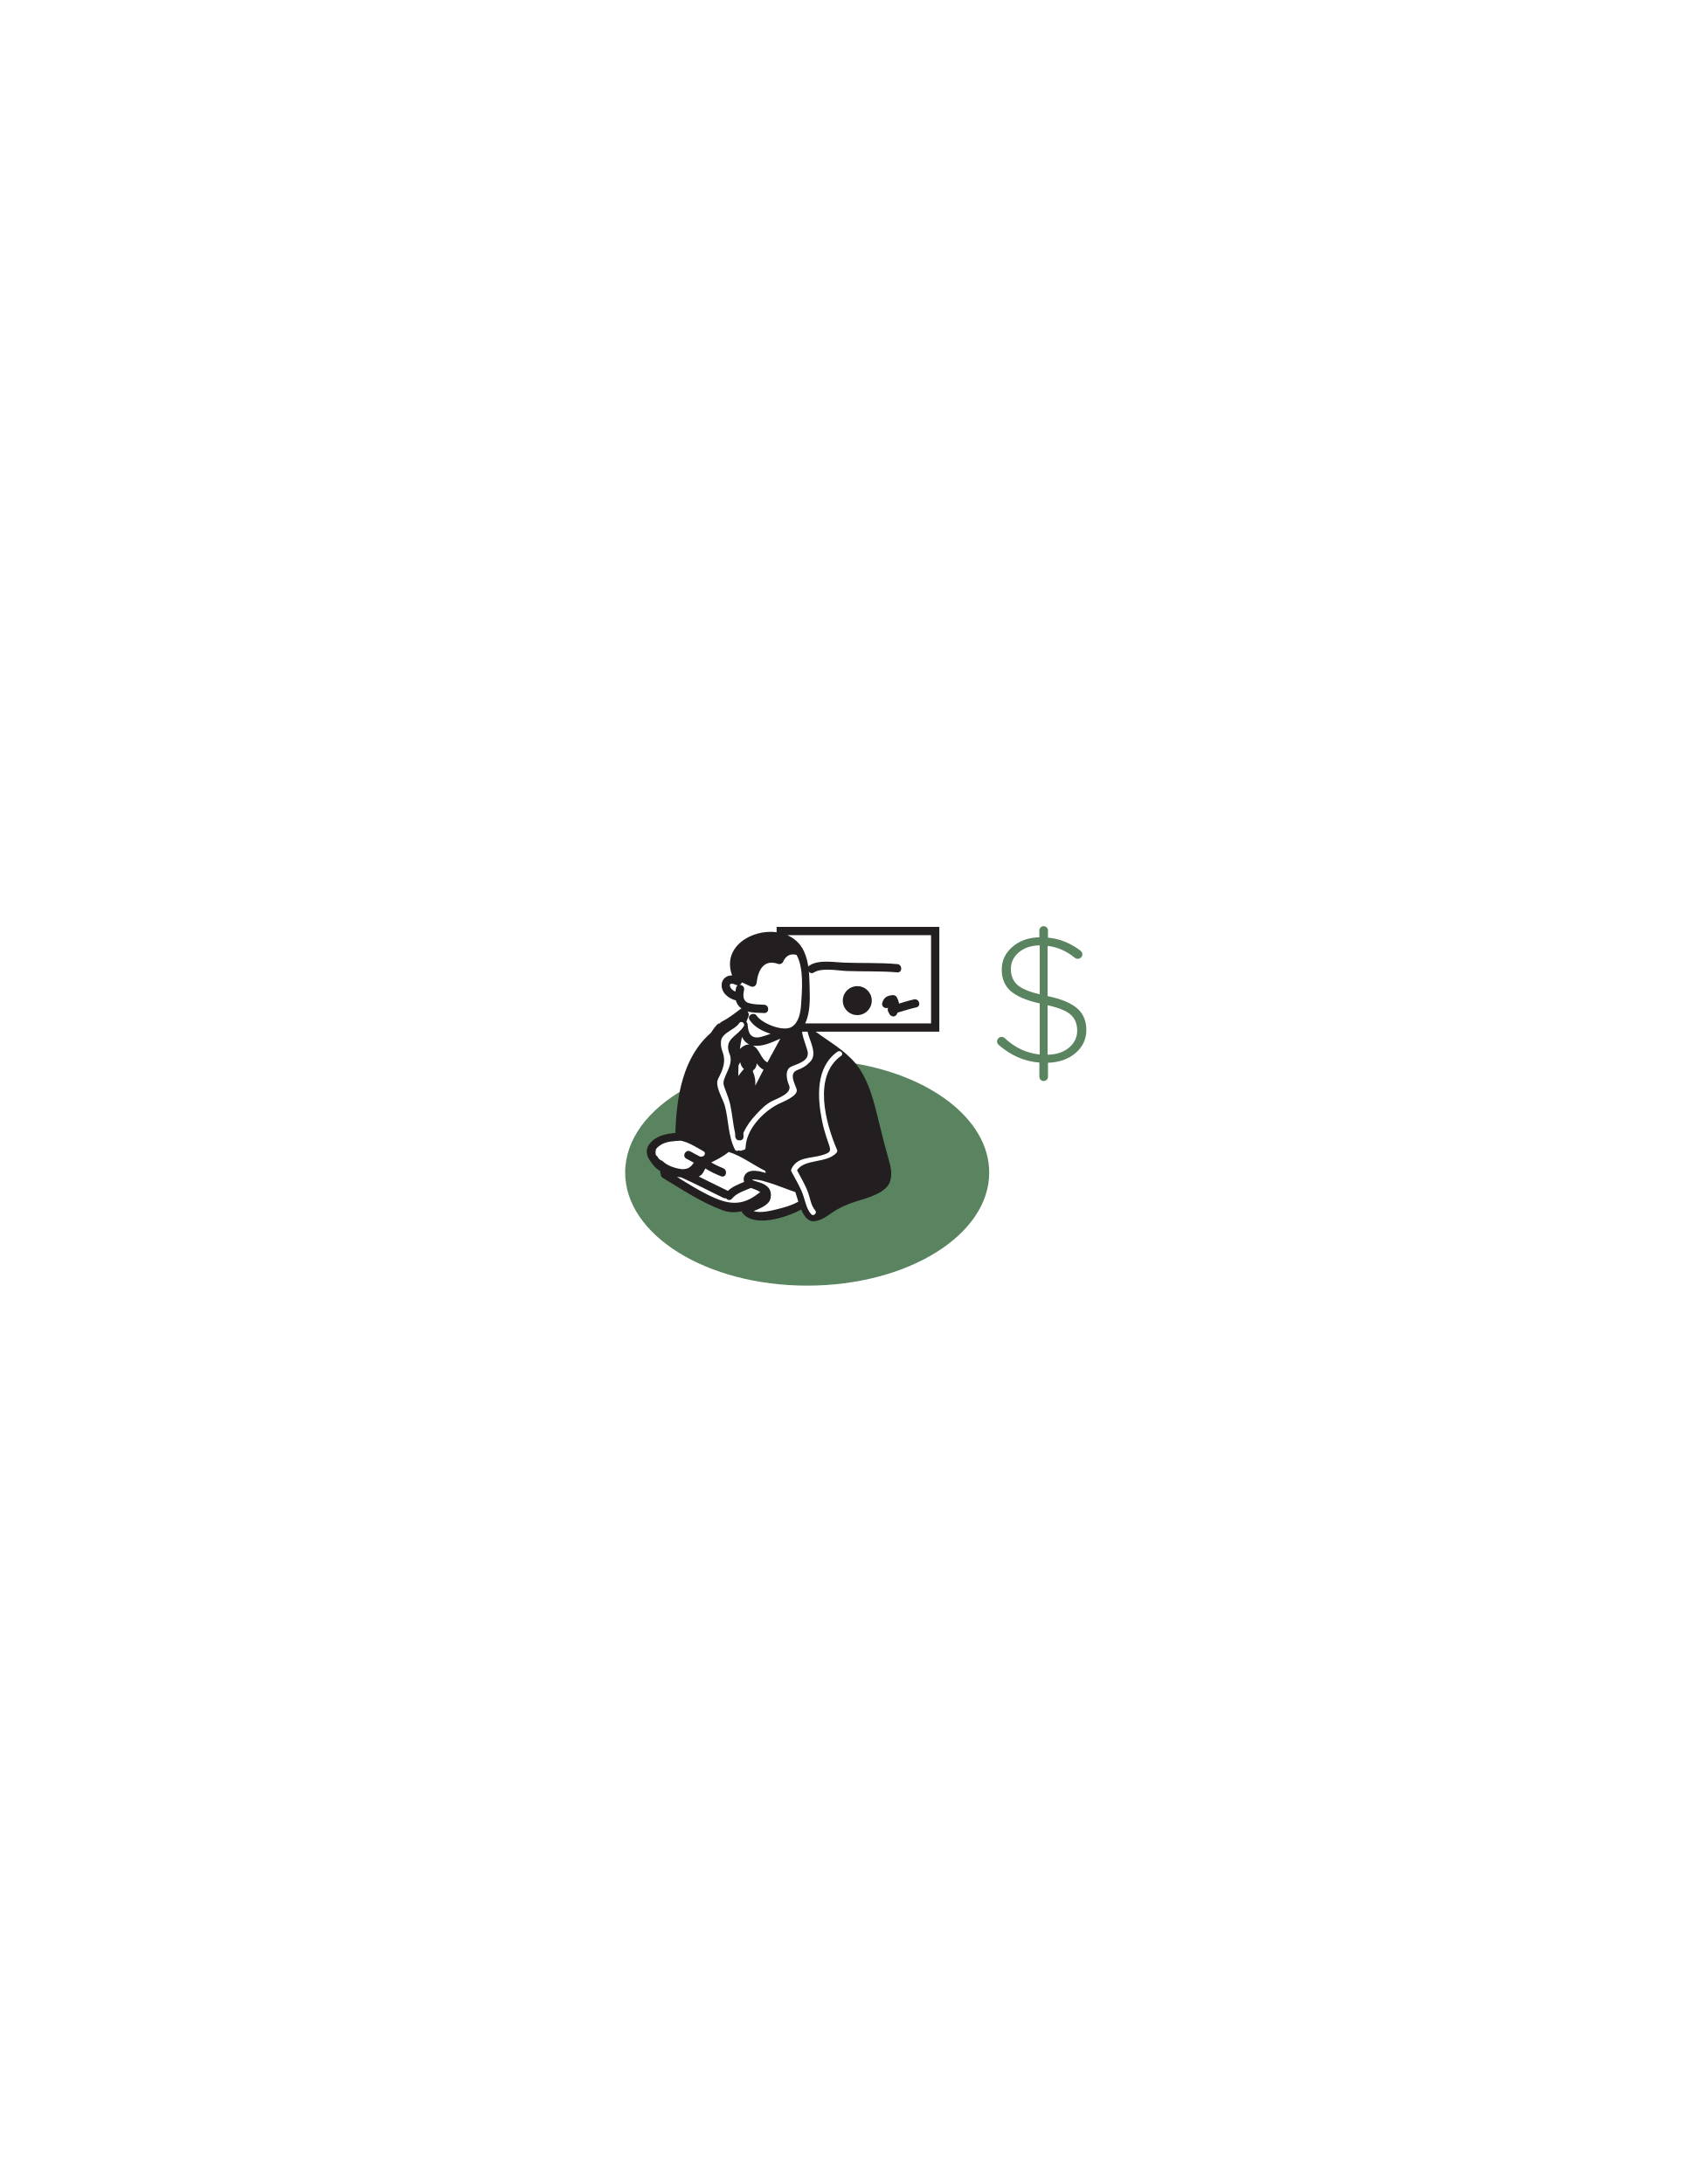
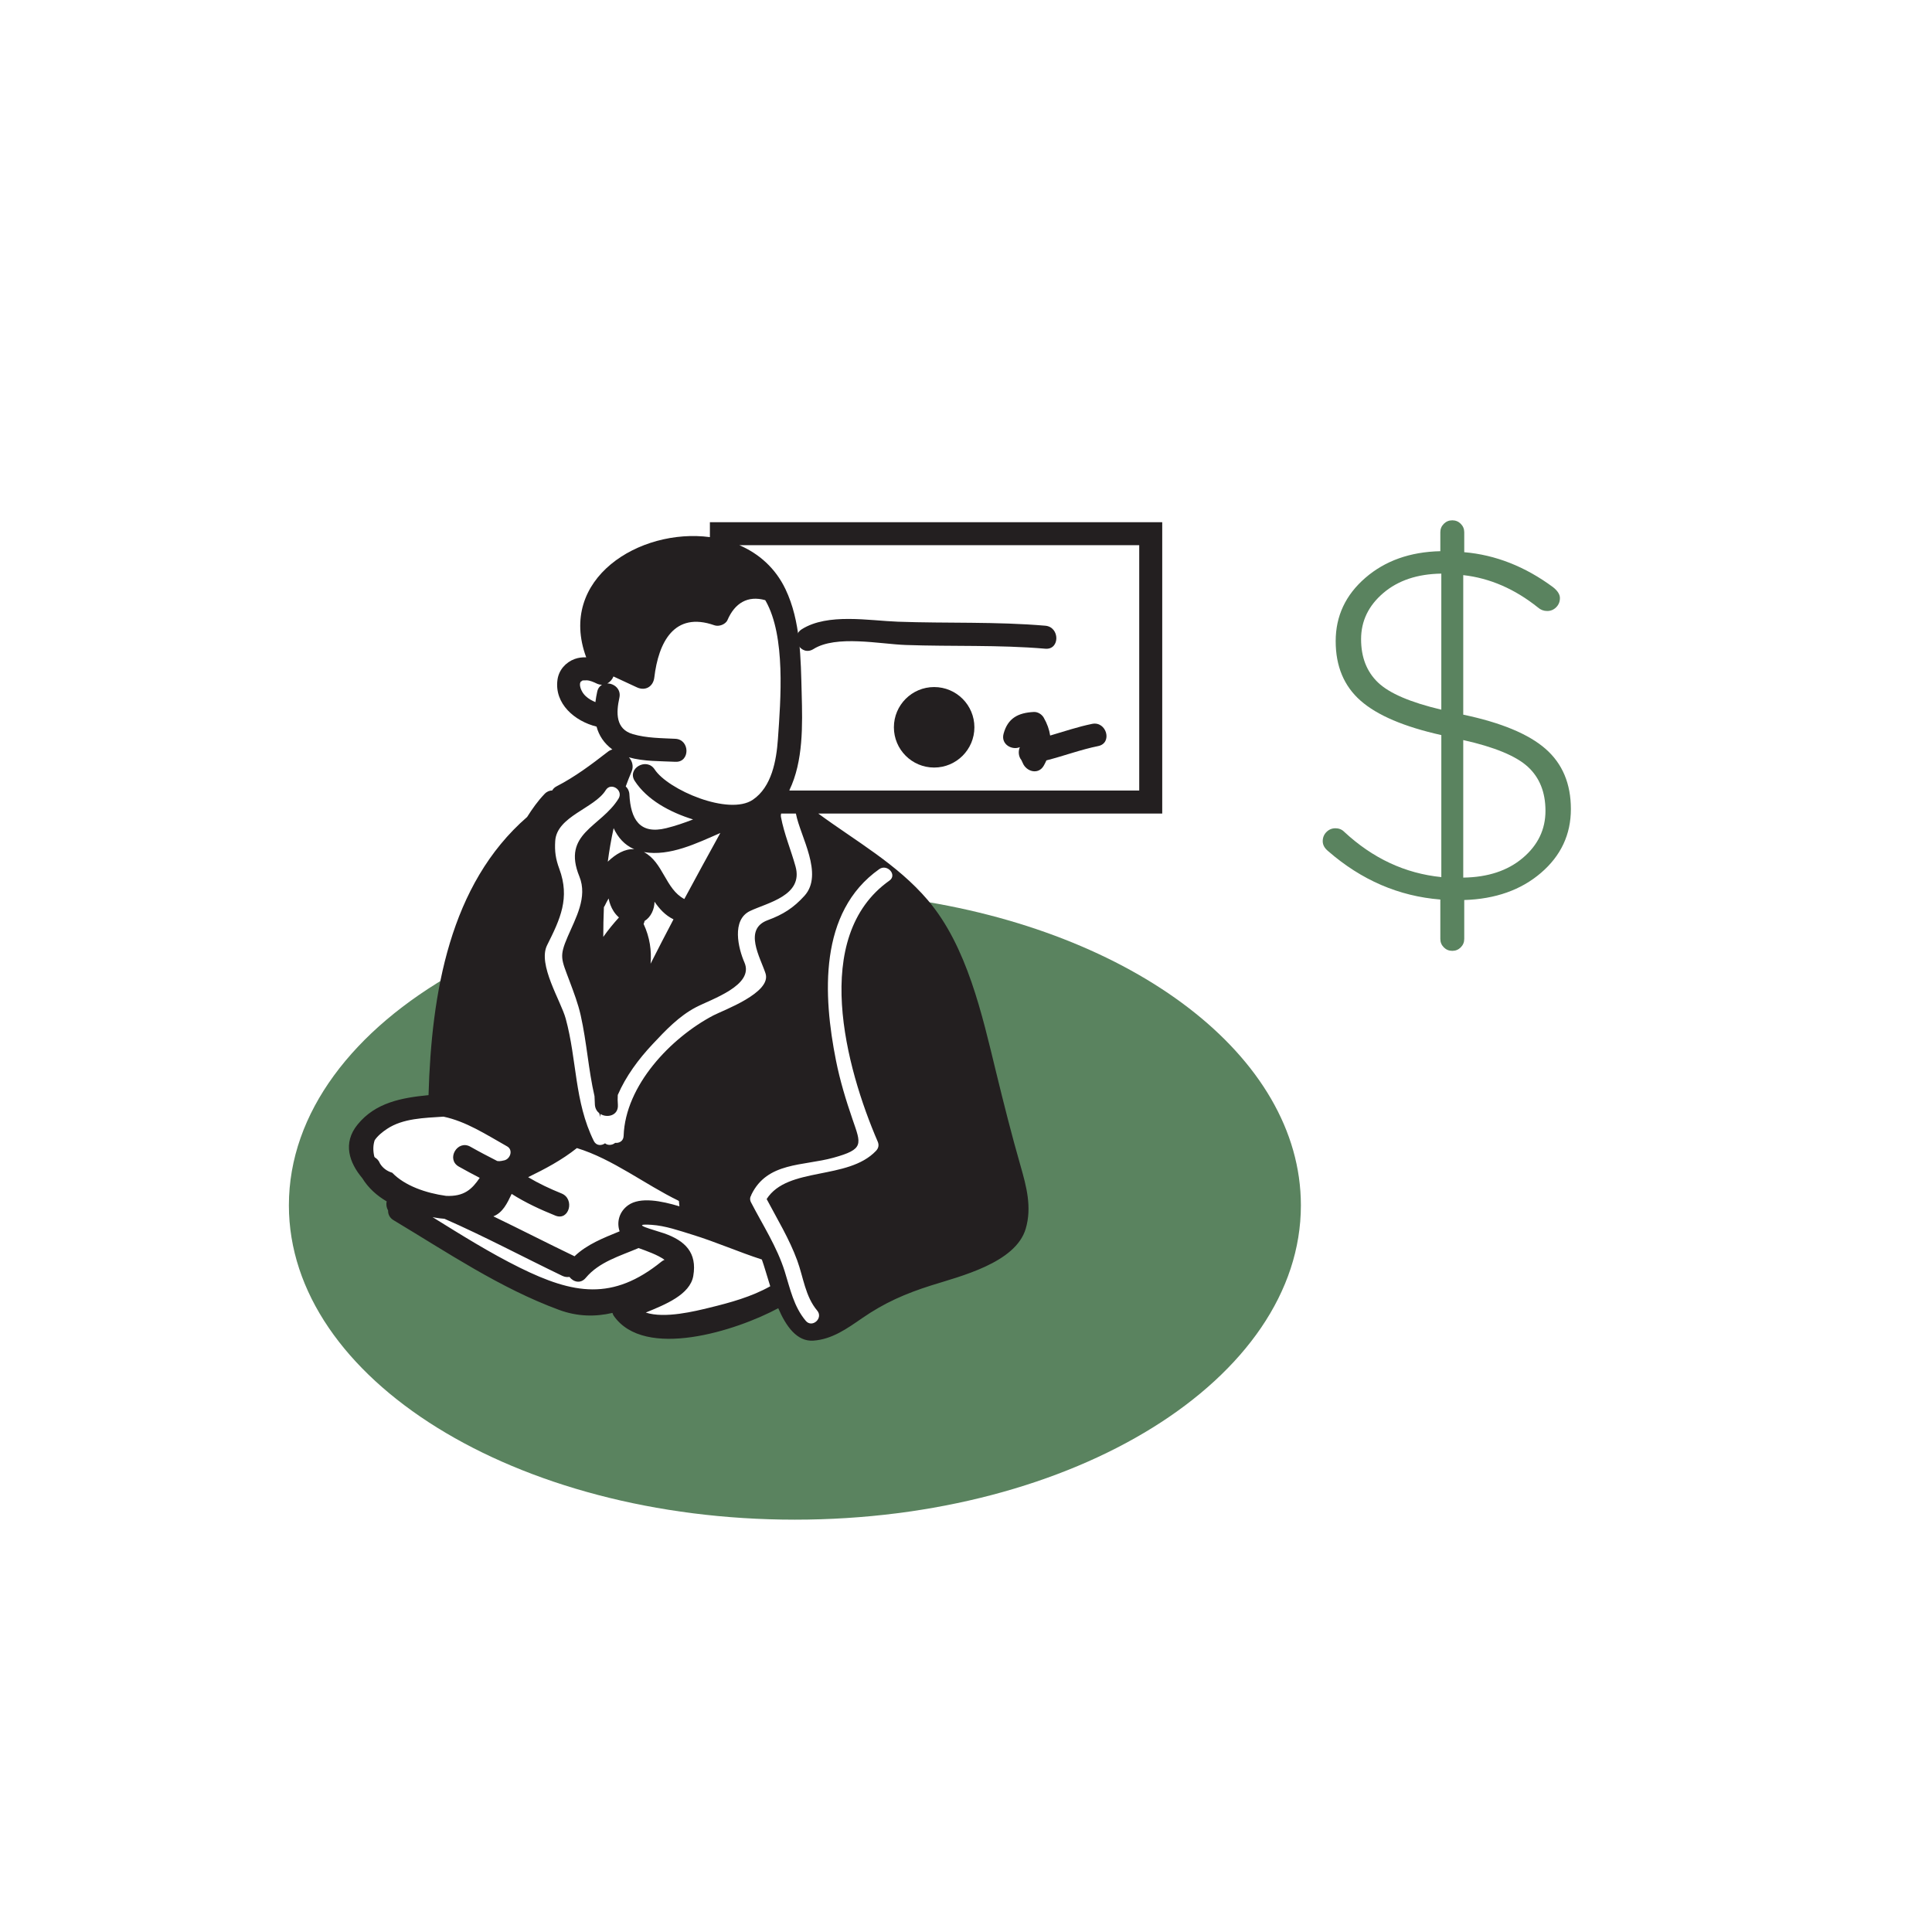
- <svg xmlns="http://www.w3.org/2000/svg" version="1.1" id="Layer_1" x="0px" y="0px" width="612px" height="792px" viewBox="0 0 612 792" enable-background="new 0 0 612 792" xml:space="preserve">
-   <path fill="#5A835F" d="M307.303,385.239l6.025,19.997l-5.587,26.847l-11.992,9.812l-2.453-0.409l-2.589-4.497l-6.132,2.589  l-9.812,1.772l-4.633-2.726l-3.407-0.818l-4.906-0.136l-20.033-11.992l-3.952-4.225l-1.499-3.679l2.317-3.134l6.269-1.635  l2.589-1.227l0.951-16.993c-13.372,7.503-21.778,18.357-21.778,30.432c0,22.644,29.549,41,66,41s66-18.356,66-41  C358.679,405.697,336.713,389.374,307.303,385.239z" />
+ <svg xmlns="http://www.w3.org/2000/svg" version="1.1" id="Layer_1" x="0px" y="0px" width="252px" height="252px" viewBox="180 270 252 252" enable-background="new 180 270 252 252" xml:space="preserve">
+   <path fill="#5A835F" d="M298.303,387.239l6.025,19.997l-5.587,26.847l-11.992,9.812l-2.453-0.409l-2.589-4.497l-6.132,2.589  l-9.812,1.772l-4.633-2.726l-3.407-0.818l-4.906-0.136l-20.033-11.992l-3.952-4.225l-1.499-3.679l2.317-3.134l6.269-1.635  l2.589-1.227l0.951-16.993c-13.372,7.503-21.778,18.357-21.778,30.432c0,22.644,29.549,41,66,41s66-18.356,66-41  C349.679,407.697,327.713,391.374,298.303,387.239z" />
  <g>
-     <path fill="#5A835F" d="M376.869,337.426c0-0.433,0.151-0.802,0.455-1.105c0.303-0.302,0.672-0.454,1.105-0.454   s0.801,0.152,1.104,0.454c0.303,0.304,0.455,0.673,0.455,1.105v2.6c4.073,0.348,7.931,1.864,11.57,4.551   c0.606,0.477,0.91,0.953,0.91,1.43c0,0.478-0.163,0.877-0.487,1.202c-0.325,0.325-0.716,0.487-1.171,0.487   c-0.454,0-0.855-0.151-1.202-0.454c-3.033-2.427-6.283-3.836-9.75-4.226v18.2c4.94,1.04,8.515,2.524,10.725,4.452   c2.211,1.929,3.315,4.55,3.315,7.865s-1.3,6.089-3.9,8.32c-2.6,2.232-5.937,3.412-10.01,3.542v5.07   c0,0.433-0.152,0.801-0.455,1.104c-0.304,0.303-0.672,0.455-1.104,0.455c-0.434,0-0.803-0.152-1.105-0.455   c-0.304-0.304-0.455-0.672-0.455-1.104v-5.135c-5.417-0.433-10.292-2.535-14.625-6.306c-0.477-0.39-0.715-0.822-0.715-1.3   c0-0.477,0.163-0.877,0.487-1.202c0.325-0.325,0.716-0.487,1.17-0.487c0.455,0,0.834,0.152,1.138,0.455   c3.727,3.467,7.951,5.438,12.675,5.914V363.88c-4.854-1.083-8.363-2.578-10.529-4.485c-2.168-1.906-3.25-4.495-3.25-7.768   c0-3.271,1.288-6.022,3.867-8.255c2.578-2.231,5.839-3.39,9.782-3.478L376.869,337.426L376.869,337.426z M369.426,345.356   c-1.929,1.647-2.893,3.651-2.893,6.013s0.736,4.247,2.21,5.655c1.473,1.408,4.226,2.59,8.255,3.542V342.82   C373.879,342.864,371.354,343.709,369.426,345.356z M387.626,379.904c1.972-1.668,2.957-3.715,2.957-6.143   c0-2.427-0.77-4.344-2.307-5.753c-1.539-1.407-4.346-2.567-8.418-3.478v17.94C383.065,382.428,385.654,381.572,387.626,379.904z" />
+     <path fill="#5A835F" d="M367.869,339.426c0-0.433,0.151-0.802,0.455-1.105c0.303-0.302,0.672-0.454,1.105-0.454   s0.801,0.152,1.104,0.454c0.303,0.304,0.455,0.673,0.455,1.105v2.6c4.073,0.348,7.931,1.864,11.57,4.551   c0.606,0.477,0.91,0.953,0.91,1.43c0,0.478-0.163,0.877-0.487,1.202c-0.325,0.325-0.716,0.487-1.171,0.487   c-0.454,0-0.855-0.151-1.202-0.454c-3.033-2.427-6.283-3.836-9.75-4.226v18.2c4.94,1.04,8.515,2.524,10.725,4.452   c2.211,1.929,3.315,4.55,3.315,7.865s-1.3,6.089-3.9,8.32c-2.6,2.232-5.937,3.412-10.01,3.542v5.07   c0,0.433-0.152,0.801-0.455,1.104c-0.304,0.303-0.672,0.455-1.104,0.455c-0.434,0-0.803-0.152-1.105-0.455   c-0.304-0.304-0.455-0.672-0.455-1.104v-5.135c-5.417-0.433-10.292-2.535-14.625-6.306c-0.477-0.39-0.715-0.822-0.715-1.3   c0-0.477,0.163-0.877,0.487-1.202c0.325-0.325,0.716-0.487,1.17-0.487c0.455,0,0.834,0.152,1.138,0.455   c3.727,3.467,7.951,5.438,12.675,5.914V365.88c-4.854-1.083-8.363-2.578-10.529-4.485c-2.168-1.906-3.25-4.495-3.25-7.768   c0-3.271,1.288-6.022,3.867-8.255c2.578-2.231,5.839-3.39,9.782-3.478L367.869,339.426L367.869,339.426z M360.426,347.356   c-1.929,1.647-2.893,3.651-2.893,6.013s0.736,4.247,2.21,5.655c1.473,1.408,4.226,2.59,8.255,3.542V344.82   C364.879,344.864,362.354,345.709,360.426,347.356z M378.626,381.904c1.972-1.668,2.957-3.715,2.957-6.143   c0-2.427-0.77-4.344-2.307-5.753c-1.539-1.407-4.346-2.567-8.418-3.478v17.94C374.065,384.428,376.654,383.572,378.626,381.904z" />
  </g>
  <g>
-     <circle fill="#231F20" cx="310.845" cy="362.865" r="5.25" />
-     <path fill="#231F20" d="M295.102,352.66c2.961-1.861,8.667-0.653,12.009-0.533c6.097,0.219,12.127-0.036,18.234,0.488   c1.928,0.165,1.913-2.836,0-3c-6.433-0.551-12.796-0.292-19.223-0.523c-3.757-0.135-9.145-1.152-12.534,0.978   C291.955,351.096,293.459,353.693,295.102,352.66z" />
-     <path fill="#231F20" d="M325.14,361.608c-0.252-0.44-0.779-0.769-1.295-0.743c-2.043,0.104-3.398,0.805-3.946,2.851   c-0.372,1.387,1.121,2.178,2.123,1.737c-0.235,0.55-0.172,1.238,0.201,1.685c0.06,0.125,0.124,0.247,0.176,0.376   c0.462,1.136,2.037,1.59,2.742,0.358c0.132-0.231,0.244-0.461,0.347-0.692c2.266-0.574,4.459-1.402,6.757-1.868   c1.895-0.385,1.091-3.276-0.797-2.893c-1.861,0.378-3.653,0.994-5.471,1.52C325.862,363.161,325.584,362.384,325.14,361.608z" />
+     <circle fill="#231F20" cx="301.845" cy="364.865" r="5.25" />
+     <path fill="#231F20" d="M286.102,354.66c2.961-1.861,8.667-0.653,12.009-0.533c6.097,0.219,12.127-0.036,18.234,0.488   c1.928,0.165,1.913-2.836,0-3c-6.433-0.551-12.796-0.292-19.223-0.523c-3.757-0.135-9.145-1.152-12.534,0.978   C282.955,353.096,284.459,355.693,286.102,354.66z" />
+     <path fill="#231F20" d="M316.14,363.608c-0.252-0.44-0.779-0.769-1.295-0.743c-2.043,0.104-3.398,0.805-3.946,2.851   c-0.372,1.387,1.121,2.178,2.123,1.737c-0.235,0.55-0.172,1.238,0.201,1.685c0.06,0.125,0.124,0.247,0.176,0.376   c0.462,1.136,2.037,1.59,2.742,0.358c0.132-0.231,0.244-0.461,0.347-0.692c2.266-0.574,4.459-1.402,6.757-1.868   c1.895-0.385,1.091-3.276-0.797-2.893c-1.861,0.378-3.653,0.994-5.471,1.52C316.862,365.161,316.584,364.384,316.14,363.608z" />
  </g>
-   <path fill="#231F20" d="M340.595,336.115h-59v1.944c-9.137-1.211-19.923,5.42-16.133,15.682c-0.504-0.021-1.01,0.035-1.504,0.215  c-1.168,0.426-2.063,1.439-2.24,2.686c-0.447,3.163,2.274,5.441,5.093,6.133c0.307,1.14,0.952,2.163,2.063,2.984  c-0.201,0.052-0.4,0.147-0.59,0.295c-2.133,1.658-4.287,3.276-6.696,4.515c-0.273,0.14-0.442,0.331-0.563,0.536  c-0.337,0.002-0.684,0.13-0.991,0.449c-0.882,0.915-1.605,1.944-2.279,3.008c-10.109,8.782-12.476,22.961-12.859,36.282  c-3.47,0.34-6.921,0.949-9.268,3.852c-1.958,2.422-1.069,4.956,0.624,6.976c0.796,1.292,1.902,2.28,3.187,3.032  c-0.099,0.404-0.022,0.835,0.183,1.189c-0.016,0.473,0.189,0.95,0.716,1.266c7.021,4.204,13.856,8.844,21.578,11.694  c2.407,0.888,4.743,0.916,6.971,0.395c0.035,0.131,0.083,0.259,0.163,0.374c4.015,5.783,15.989,1.959,21.459-0.986  c1.029,2.385,2.451,4.379,4.586,4.229c2.449-0.172,4.397-1.579,6.373-2.941c2.908-2.004,5.627-3.192,8.998-4.261  c3.745-1.187,11.013-2.923,12.325-7.4c0.82-2.798,0.099-5.489-0.685-8.223c-1.159-4.039-2.18-8.092-3.176-12.176  c-1.824-7.48-3.783-16.434-8.913-22.458c-4.003-4.7-9.379-7.685-14.287-11.292h44.865V336.115z M266.898,358.216  c-0.101,0.456-0.18,0.912-0.236,1.365c-0.463-0.188-0.896-0.433-1.279-0.792c-0.495-0.465-0.721-1.092-0.734-1.448  c-0.006-0.154-0.001-0.231,0.062-0.356c0.016-0.031,0.023-0.047,0.031-0.066c0.017-0.014,0.039-0.035,0.07-0.068  c-0.186,0.193,0.111-0.064,0.164-0.092c-0.013,0.007,0.315-0.031,0.558-0.021c0.438,0.018,0.913,0.235,1.303,0.422  c0.236,0.113,0.467,0.158,0.687,0.158C267.231,357.486,266.996,357.775,266.898,358.216z M268.212,357.144  c0.372-0.195,0.658-0.534,0.804-0.91c1.025,0.474,2.044,0.957,3.072,1.427c1.104,0.505,2.117-0.114,2.257-1.295  c0.539-4.538,2.566-8.673,7.851-6.804c0.572,0.203,1.445-0.112,1.694-0.689c0.954-2.211,2.642-3.231,4.918-2.592  c0.019,0.032,0.042,0.061,0.06,0.093c2.628,4.625,1.961,12.89,1.599,18.031c-0.195,2.772-0.802,6.245-3.277,7.914  c-3.127,2.108-11.056-1.293-12.801-3.961c-1.054-1.612-3.652-0.11-2.59,1.514c1.611,2.464,4.553,4.062,7.601,5.012  c-1.146,0.444-2.308,0.845-3.506,1.14c-3.457,0.852-4.636-1.161-4.8-4.409c-0.023-0.453-0.21-0.796-0.476-1.036  c0.24-0.656,0.492-1.31,0.771-1.957c0.284-0.658,0.074-1.376-0.353-1.836c1.943,0.548,4.188,0.485,6.057,0.579  c1.934,0.097,1.925-2.904,0-3c-1.859-0.093-3.746-0.085-5.547-0.608c-2.259-0.656-2.19-2.788-1.757-4.743  C270.042,357.88,269.097,357.144,268.212,357.144z M272.948,388.513c0.062-0.126,0.105-0.255,0.125-0.384  c0.836-0.506,1.295-1.559,1.298-2.513c0-0.001,0-0.002,0-0.003c0.64,0.933,1.387,1.766,2.467,2.297  c0.004,0.002,0.007,0.002,0.01,0.004c-1.015,1.92-2.008,3.851-2.989,5.788C274.002,391.998,273.763,390.272,272.948,388.513z   M272.979,379.136c0.01,0.002,0.02,0.005,0.03,0.007c3.351,0.579,6.879-1.154,9.947-2.493c-1.578,2.866-3.152,5.735-4.697,8.615  C275.781,383.962,275.507,380.454,272.979,379.136z M268.276,380.393c0.194-1.47,0.445-2.928,0.763-4.372  c0.555,1.199,1.402,2.192,2.684,2.745C270.512,378.684,269.318,379.391,268.276,380.393z M269.734,387.668  c-0.733,0.804-1.418,1.648-2.046,2.535c0.004-1.296,0.025-2.589,0.081-3.877c0.042-0.064,0.085-0.127,0.121-0.204  c0.15-0.321,0.317-0.629,0.494-0.93c0.114,0.585,0.319,1.149,0.652,1.667C269.236,387.172,269.473,387.441,269.734,387.668z   M260.362,391.286c1.718-3.425,3.002-6.153,1.592-9.958c-0.475-1.282-0.623-2.275-0.534-3.643c0.21-3.223,5.134-4.251,6.59-6.621  c0.675-1.099,2.345,0.003,1.67,1.102c-2.293,3.733-7.418,4.499-5.111,10.153c1.104,2.706-0.487,5.441-1.523,7.856  c-1.121,2.613-0.85,2.871,0.26,5.839c0.542,1.449,1.097,2.903,1.436,4.417c0.8,3.567,1.005,7.099,1.802,10.55  c0.014,0.382,0.028,0.763,0.051,1.135c0.042,0.479,0.26,0.84,0.562,1.081c0.055,0.168,0.098,0.338,0.157,0.506  c-0.005-0.135,0.003-0.267,0-0.401c0.917,0.566,2.366,0.188,2.28-1.186c-0.038-0.439-0.039-0.87-0.015-1.295  c1.058-2.443,2.692-4.653,4.549-6.631c1.693-1.804,3.423-3.641,5.642-4.807c2.011-1.057,7.636-2.854,6.331-5.842  c-0.808-1.851-1.704-5.551,0.731-6.716c2.265-1.083,6.99-2.002,5.931-5.814c-0.605-2.179-1.473-4.205-1.896-6.432  c-0.033-0.172-0.019-0.324,0.019-0.463h1.92c0.003,0.014,0.012,0.022,0.015,0.037c0.559,2.939,3.658,7.872,1.109,10.691  c-1.422,1.573-2.802,2.449-4.785,3.176c-3.219,1.179-0.978,4.853-0.293,6.946c0.827,2.526-5.538,4.814-6.804,5.479  c-5.554,2.917-11.49,9.141-11.705,15.717c-0.022,0.678-0.582,0.964-1.104,0.906c-0.373,0.316-0.958,0.367-1.321,0.059  c-0.453,0.33-1.145,0.343-1.466-0.306c-2.548-5.161-2.184-10.552-3.666-15.963C262.159,398.56,259.1,393.802,260.362,391.286z   M261.446,426.561c1.795,0.725,2.568-2.178,0.797-2.893c-1.5-0.605-2.971-1.295-4.357-2.123c2.221-1.081,4.404-2.234,6.361-3.796  c4.654,1.417,8.932,4.772,13.233,6.855c0.019,0.023,0.033,0.049,0.054,0.071c-0.018-0.059-0.001-0.034,0.034,0.031  c0,0.007,0.004,0.021,0.01,0.042c-0.035-0.089,0.017,0.295,0.018,0.366c0,0.083,0.013,0.156,0.024,0.232  c-2.3-0.693-5.112-1.275-6.692-0.138c-1.171,0.842-1.517,2.207-1.108,3.399c-2.102,0.864-4.242,1.684-5.888,3.26  c-0.027-0.015-0.049-0.033-0.078-0.047c-3.517-1.691-6.99-3.473-10.504-5.168c1.219-0.472,1.802-1.686,2.388-2.925  C257.525,424.863,259.448,425.755,261.446,426.561z M254.808,419.342c-0.138,0.038-0.273,0.06-0.409,0.085  c-0.099,0.001-0.197,0.011-0.293,0.031c-0.079-0.017-0.16-0.013-0.24-0.019c-1.183-0.602-2.359-1.215-3.514-1.87  c-1.685-0.956-3.196,1.636-1.514,2.59c0.901,0.511,1.815,0.997,2.734,1.473c-1.025,1.509-2.048,2.452-4.379,2.353  c-2.628-0.362-5.394-1.314-7.033-3.019c-0.657-0.202-1.208-0.579-1.584-1.183c-0.01-0.023-0.024-0.045-0.034-0.068  c-0.143-0.352-0.38-0.588-0.651-0.75c-0.021-0.034-0.045-0.064-0.066-0.098c-0.192-0.805-0.159-1.514,0.043-2.133  c0.394-0.597,1.036-1.102,1.6-1.478c2.1-1.4,4.867-1.433,7.379-1.606c2.941,0.623,5.478,2.282,8.3,3.878  C255.947,417.983,255.583,419.132,254.808,419.342z M256.792,433.345c-3.923-1.94-7.645-4.279-11.372-6.588  c0.092,0.018,0.184,0.037,0.276,0.054c0.452,0.083,0.872,0.13,1.278,0.161c5.214,2.285,10.235,4.971,15.363,7.438  c0.325,0.156,0.644,0.193,0.934,0.142c0.508,0.661,1.451,0.941,2.134,0.123c1.743-2.087,4.461-2.847,6.888-3.885  c1.03,0.376,2.502,0.884,3.385,1.533c-0.134,0.057-0.267,0.128-0.395,0.231C268.928,437.7,263.801,436.812,256.792,433.345z   M281.544,438.567c-1.84,0.448-5.845,1.454-8.313,0.635c2.552-1.046,5.775-2.335,6.197-4.777c0.525-3.042-1.073-4.599-3.81-5.556  c-1.216-0.425-4.726-1.308-1.635-1.109c1.799,0.116,3.631,0.764,5.34,1.291c3.065,0.945,6.002,2.247,9.049,3.233  c0.316,0.873,0.663,2.13,1.094,3.49C287.028,437.147,284.24,437.911,281.544,438.567z M300.201,414.004  c-0.865-2.51-1.64-5.064-2.159-7.671c-1.691-8.494-2.29-19.353,5.638-24.965c1.04-0.736,2.385,0.748,1.331,1.494  c-10.326,7.31-5.678,24.431-1.524,34.049c0.191,0.443,0.103,0.855-0.226,1.201c-3.688,3.879-11.517,2.007-14.263,6.285  c1.397,2.646,2.956,5.192,3.989,8.014c0.809,2.211,1.041,4.679,2.606,6.539c0.828,0.985-0.661,2.321-1.494,1.331  c-1.571-1.868-2.026-4.153-2.738-6.427c-1.01-3.226-2.865-6.051-4.406-9.034c-0.181-0.35-0.126-0.669,0.034-0.923  c0.011-0.028,0.008-0.054,0.022-0.082c2.078-4.269,6.72-3.71,10.692-4.806C301.752,417.891,301.318,417.248,300.201,414.004z   M337.595,371.115h-45.589c-0.015-0.014-0.031-0.026-0.046-0.04c1.831-3.788,1.717-8.525,1.607-12.616  c-0.122-4.542-0.122-9.43-2.108-13.6c-1.325-2.782-3.486-4.65-6.015-5.745h52.151V371.115z" />
+   <path fill="#231F20" d="M331.595,338.115h-59v1.944c-9.137-1.211-19.923,5.42-16.133,15.682c-0.504-0.021-1.01,0.035-1.504,0.215  c-1.168,0.426-2.063,1.439-2.24,2.686c-0.447,3.163,2.274,5.441,5.093,6.133c0.307,1.14,0.952,2.163,2.063,2.984  c-0.201,0.052-0.4,0.147-0.59,0.295c-2.133,1.658-4.287,3.276-6.696,4.515c-0.273,0.14-0.442,0.331-0.563,0.536  c-0.337,0.002-0.684,0.13-0.991,0.449c-0.882,0.915-1.605,1.944-2.279,3.008c-10.109,8.782-12.476,22.961-12.859,36.282  c-3.47,0.34-6.921,0.949-9.268,3.852c-1.958,2.422-1.069,4.956,0.624,6.976c0.796,1.292,1.902,2.28,3.187,3.032  c-0.099,0.404-0.022,0.835,0.183,1.189c-0.016,0.473,0.189,0.95,0.716,1.266c7.021,4.204,13.856,8.844,21.578,11.694  c2.407,0.888,4.743,0.916,6.971,0.395c0.035,0.131,0.083,0.259,0.163,0.374c4.015,5.783,15.989,1.959,21.459-0.986  c1.029,2.385,2.451,4.379,4.586,4.229c2.449-0.172,4.397-1.579,6.373-2.941c2.908-2.004,5.627-3.192,8.998-4.261  c3.745-1.187,11.013-2.923,12.325-7.4c0.82-2.798,0.099-5.489-0.685-8.223c-1.159-4.039-2.18-8.092-3.176-12.176  c-1.824-7.48-3.783-16.434-8.913-22.458c-4.003-4.7-9.379-7.685-14.287-11.292h44.865L331.595,338.115L331.595,338.115z   M257.898,360.216c-0.101,0.456-0.18,0.912-0.236,1.365c-0.463-0.188-0.896-0.433-1.279-0.792c-0.495-0.465-0.721-1.092-0.734-1.448  c-0.006-0.154-0.001-0.231,0.062-0.356c0.016-0.031,0.023-0.047,0.031-0.066c0.017-0.014,0.039-0.035,0.07-0.068  c-0.186,0.193,0.111-0.064,0.164-0.092c-0.013,0.007,0.315-0.031,0.558-0.021c0.438,0.018,0.913,0.235,1.303,0.422  c0.236,0.113,0.467,0.158,0.687,0.158C258.231,359.486,257.996,359.775,257.898,360.216z M259.212,359.144  c0.372-0.195,0.658-0.534,0.804-0.91c1.025,0.474,2.044,0.957,3.072,1.427c1.104,0.505,2.117-0.114,2.257-1.295  c0.539-4.538,2.566-8.673,7.851-6.804c0.572,0.203,1.445-0.112,1.694-0.689c0.954-2.211,2.642-3.231,4.918-2.592  c0.019,0.032,0.042,0.061,0.06,0.093c2.628,4.625,1.961,12.89,1.599,18.031c-0.195,2.772-0.802,6.245-3.277,7.914  c-3.127,2.108-11.056-1.293-12.801-3.961c-1.054-1.612-3.652-0.11-2.59,1.514c1.611,2.464,4.553,4.062,7.601,5.012  c-1.146,0.444-2.308,0.845-3.506,1.14c-3.457,0.852-4.636-1.161-4.8-4.409c-0.023-0.453-0.21-0.796-0.476-1.036  c0.24-0.656,0.492-1.31,0.771-1.957c0.284-0.658,0.074-1.376-0.353-1.836c1.943,0.548,4.188,0.485,6.057,0.579  c1.934,0.097,1.925-2.904,0-3c-1.859-0.093-3.746-0.085-5.547-0.608c-2.259-0.656-2.19-2.788-1.757-4.743  C261.042,359.88,260.097,359.144,259.212,359.144z M263.948,390.513c0.062-0.126,0.105-0.255,0.125-0.384  c0.836-0.506,1.295-1.559,1.298-2.513c0-0.001,0-0.002,0-0.003c0.64,0.933,1.387,1.766,2.467,2.297  c0.004,0.002,0.007,0.002,0.01,0.004c-1.015,1.92-2.008,3.851-2.989,5.788C265.002,393.998,264.763,392.272,263.948,390.513z   M263.979,381.136c0.01,0.002,0.02,0.005,0.03,0.007c3.351,0.579,6.879-1.154,9.947-2.493c-1.578,2.866-3.152,5.735-4.697,8.615  C266.781,385.962,266.507,382.454,263.979,381.136z M259.276,382.393c0.194-1.47,0.445-2.928,0.763-4.372  c0.555,1.199,1.402,2.192,2.684,2.745C261.512,380.684,260.318,381.391,259.276,382.393z M260.734,389.668  c-0.733,0.804-1.418,1.648-2.046,2.535c0.004-1.296,0.025-2.589,0.081-3.877c0.042-0.064,0.085-0.127,0.121-0.204  c0.15-0.321,0.317-0.629,0.494-0.93c0.114,0.585,0.319,1.149,0.652,1.667C260.236,389.172,260.473,389.441,260.734,389.668z   M251.362,393.286c1.718-3.425,3.002-6.153,1.592-9.958c-0.475-1.282-0.623-2.275-0.534-3.643c0.21-3.223,5.134-4.251,6.59-6.621  c0.675-1.099,2.345,0.003,1.67,1.102c-2.293,3.733-7.418,4.499-5.111,10.153c1.104,2.706-0.487,5.441-1.523,7.856  c-1.121,2.613-0.85,2.871,0.26,5.839c0.542,1.449,1.097,2.903,1.436,4.417c0.8,3.567,1.005,7.099,1.802,10.55  c0.014,0.382,0.028,0.763,0.051,1.135c0.042,0.479,0.26,0.84,0.562,1.081c0.055,0.168,0.098,0.338,0.157,0.506  c-0.005-0.135,0.003-0.267,0-0.401c0.917,0.566,2.366,0.188,2.28-1.186c-0.038-0.439-0.039-0.87-0.015-1.295  c1.058-2.443,2.692-4.653,4.549-6.631c1.693-1.804,3.423-3.641,5.642-4.807c2.011-1.057,7.636-2.854,6.331-5.842  c-0.808-1.851-1.704-5.551,0.731-6.716c2.265-1.083,6.99-2.002,5.931-5.814c-0.605-2.179-1.473-4.205-1.896-6.432  c-0.033-0.172-0.019-0.324,0.019-0.463h1.92c0.003,0.014,0.012,0.022,0.015,0.037c0.559,2.939,3.658,7.872,1.109,10.691  c-1.422,1.573-2.802,2.449-4.785,3.176c-3.219,1.179-0.978,4.853-0.293,6.946c0.827,2.526-5.538,4.814-6.804,5.479  c-5.554,2.917-11.49,9.141-11.705,15.717c-0.022,0.678-0.582,0.964-1.104,0.906c-0.373,0.316-0.958,0.367-1.321,0.059  c-0.453,0.33-1.145,0.343-1.466-0.306c-2.548-5.161-2.184-10.552-3.666-15.963C253.159,400.56,250.1,395.802,251.362,393.286z   M252.446,428.561c1.795,0.725,2.568-2.178,0.797-2.893c-1.5-0.605-2.971-1.295-4.357-2.123c2.221-1.081,4.404-2.234,6.361-3.796  c4.654,1.417,8.932,4.772,13.233,6.855c0.019,0.023,0.033,0.049,0.054,0.071c-0.018-0.059-0.001-0.034,0.034,0.031  c0,0.007,0.004,0.021,0.01,0.042c-0.035-0.089,0.017,0.295,0.018,0.366c0,0.083,0.013,0.156,0.024,0.232  c-2.3-0.693-5.112-1.275-6.692-0.138c-1.171,0.842-1.517,2.207-1.108,3.399c-2.102,0.864-4.242,1.684-5.888,3.26  c-0.027-0.015-0.049-0.033-0.078-0.047c-3.517-1.691-6.99-3.473-10.504-5.168c1.219-0.472,1.802-1.686,2.388-2.925  C248.525,426.863,250.448,427.755,252.446,428.561z M245.808,421.342c-0.138,0.038-0.273,0.06-0.409,0.085  c-0.099,0.001-0.197,0.011-0.293,0.031c-0.079-0.017-0.16-0.013-0.24-0.019c-1.183-0.602-2.359-1.215-3.514-1.87  c-1.685-0.956-3.196,1.636-1.514,2.59c0.901,0.511,1.815,0.997,2.734,1.473c-1.025,1.509-2.048,2.452-4.379,2.353  c-2.628-0.362-5.394-1.314-7.033-3.019c-0.657-0.202-1.208-0.579-1.584-1.183c-0.01-0.023-0.024-0.045-0.034-0.068  c-0.143-0.352-0.38-0.588-0.651-0.75c-0.021-0.034-0.045-0.064-0.066-0.098c-0.192-0.805-0.159-1.514,0.043-2.133  c0.394-0.597,1.036-1.102,1.6-1.478c2.1-1.4,4.867-1.433,7.379-1.606c2.941,0.623,5.478,2.282,8.3,3.878  C246.947,419.983,246.583,421.132,245.808,421.342z M247.792,435.345c-3.923-1.94-7.645-4.279-11.372-6.588  c0.092,0.018,0.184,0.037,0.276,0.054c0.452,0.083,0.872,0.13,1.278,0.161c5.214,2.285,10.235,4.971,15.363,7.438  c0.325,0.156,0.644,0.193,0.934,0.142c0.508,0.661,1.451,0.941,2.134,0.123c1.743-2.087,4.461-2.847,6.888-3.885  c1.03,0.376,2.502,0.884,3.385,1.533c-0.134,0.057-0.267,0.128-0.395,0.231C259.928,439.7,254.801,438.812,247.792,435.345z   M272.544,440.567c-1.84,0.448-5.845,1.454-8.313,0.635c2.552-1.046,5.775-2.335,6.197-4.777c0.525-3.042-1.073-4.599-3.81-5.556  c-1.216-0.425-4.726-1.308-1.635-1.109c1.799,0.116,3.631,0.764,5.34,1.291c3.065,0.945,6.002,2.247,9.049,3.233  c0.316,0.873,0.663,2.13,1.094,3.49C278.028,439.147,275.24,439.911,272.544,440.567z M291.201,416.004  c-0.865-2.51-1.64-5.064-2.159-7.671c-1.691-8.494-2.29-19.353,5.638-24.965c1.04-0.736,2.385,0.748,1.331,1.494  c-10.326,7.31-5.678,24.431-1.524,34.049c0.191,0.443,0.103,0.855-0.226,1.201c-3.688,3.879-11.517,2.007-14.263,6.285  c1.397,2.646,2.956,5.192,3.989,8.014c0.809,2.211,1.041,4.679,2.606,6.539c0.828,0.985-0.661,2.321-1.494,1.331  c-1.571-1.868-2.026-4.153-2.738-6.427c-1.01-3.226-2.865-6.051-4.406-9.034c-0.181-0.35-0.126-0.669,0.034-0.923  c0.011-0.028,0.008-0.054,0.022-0.082c2.078-4.269,6.72-3.71,10.692-4.806C292.752,419.891,292.318,419.248,291.201,416.004z   M328.595,373.115h-45.589c-0.015-0.014-0.031-0.026-0.046-0.04c1.831-3.788,1.717-8.525,1.607-12.616  c-0.122-4.542-0.122-9.43-2.108-13.6c-1.325-2.782-3.486-4.65-6.015-5.745h52.151V373.115z" />
</svg>
